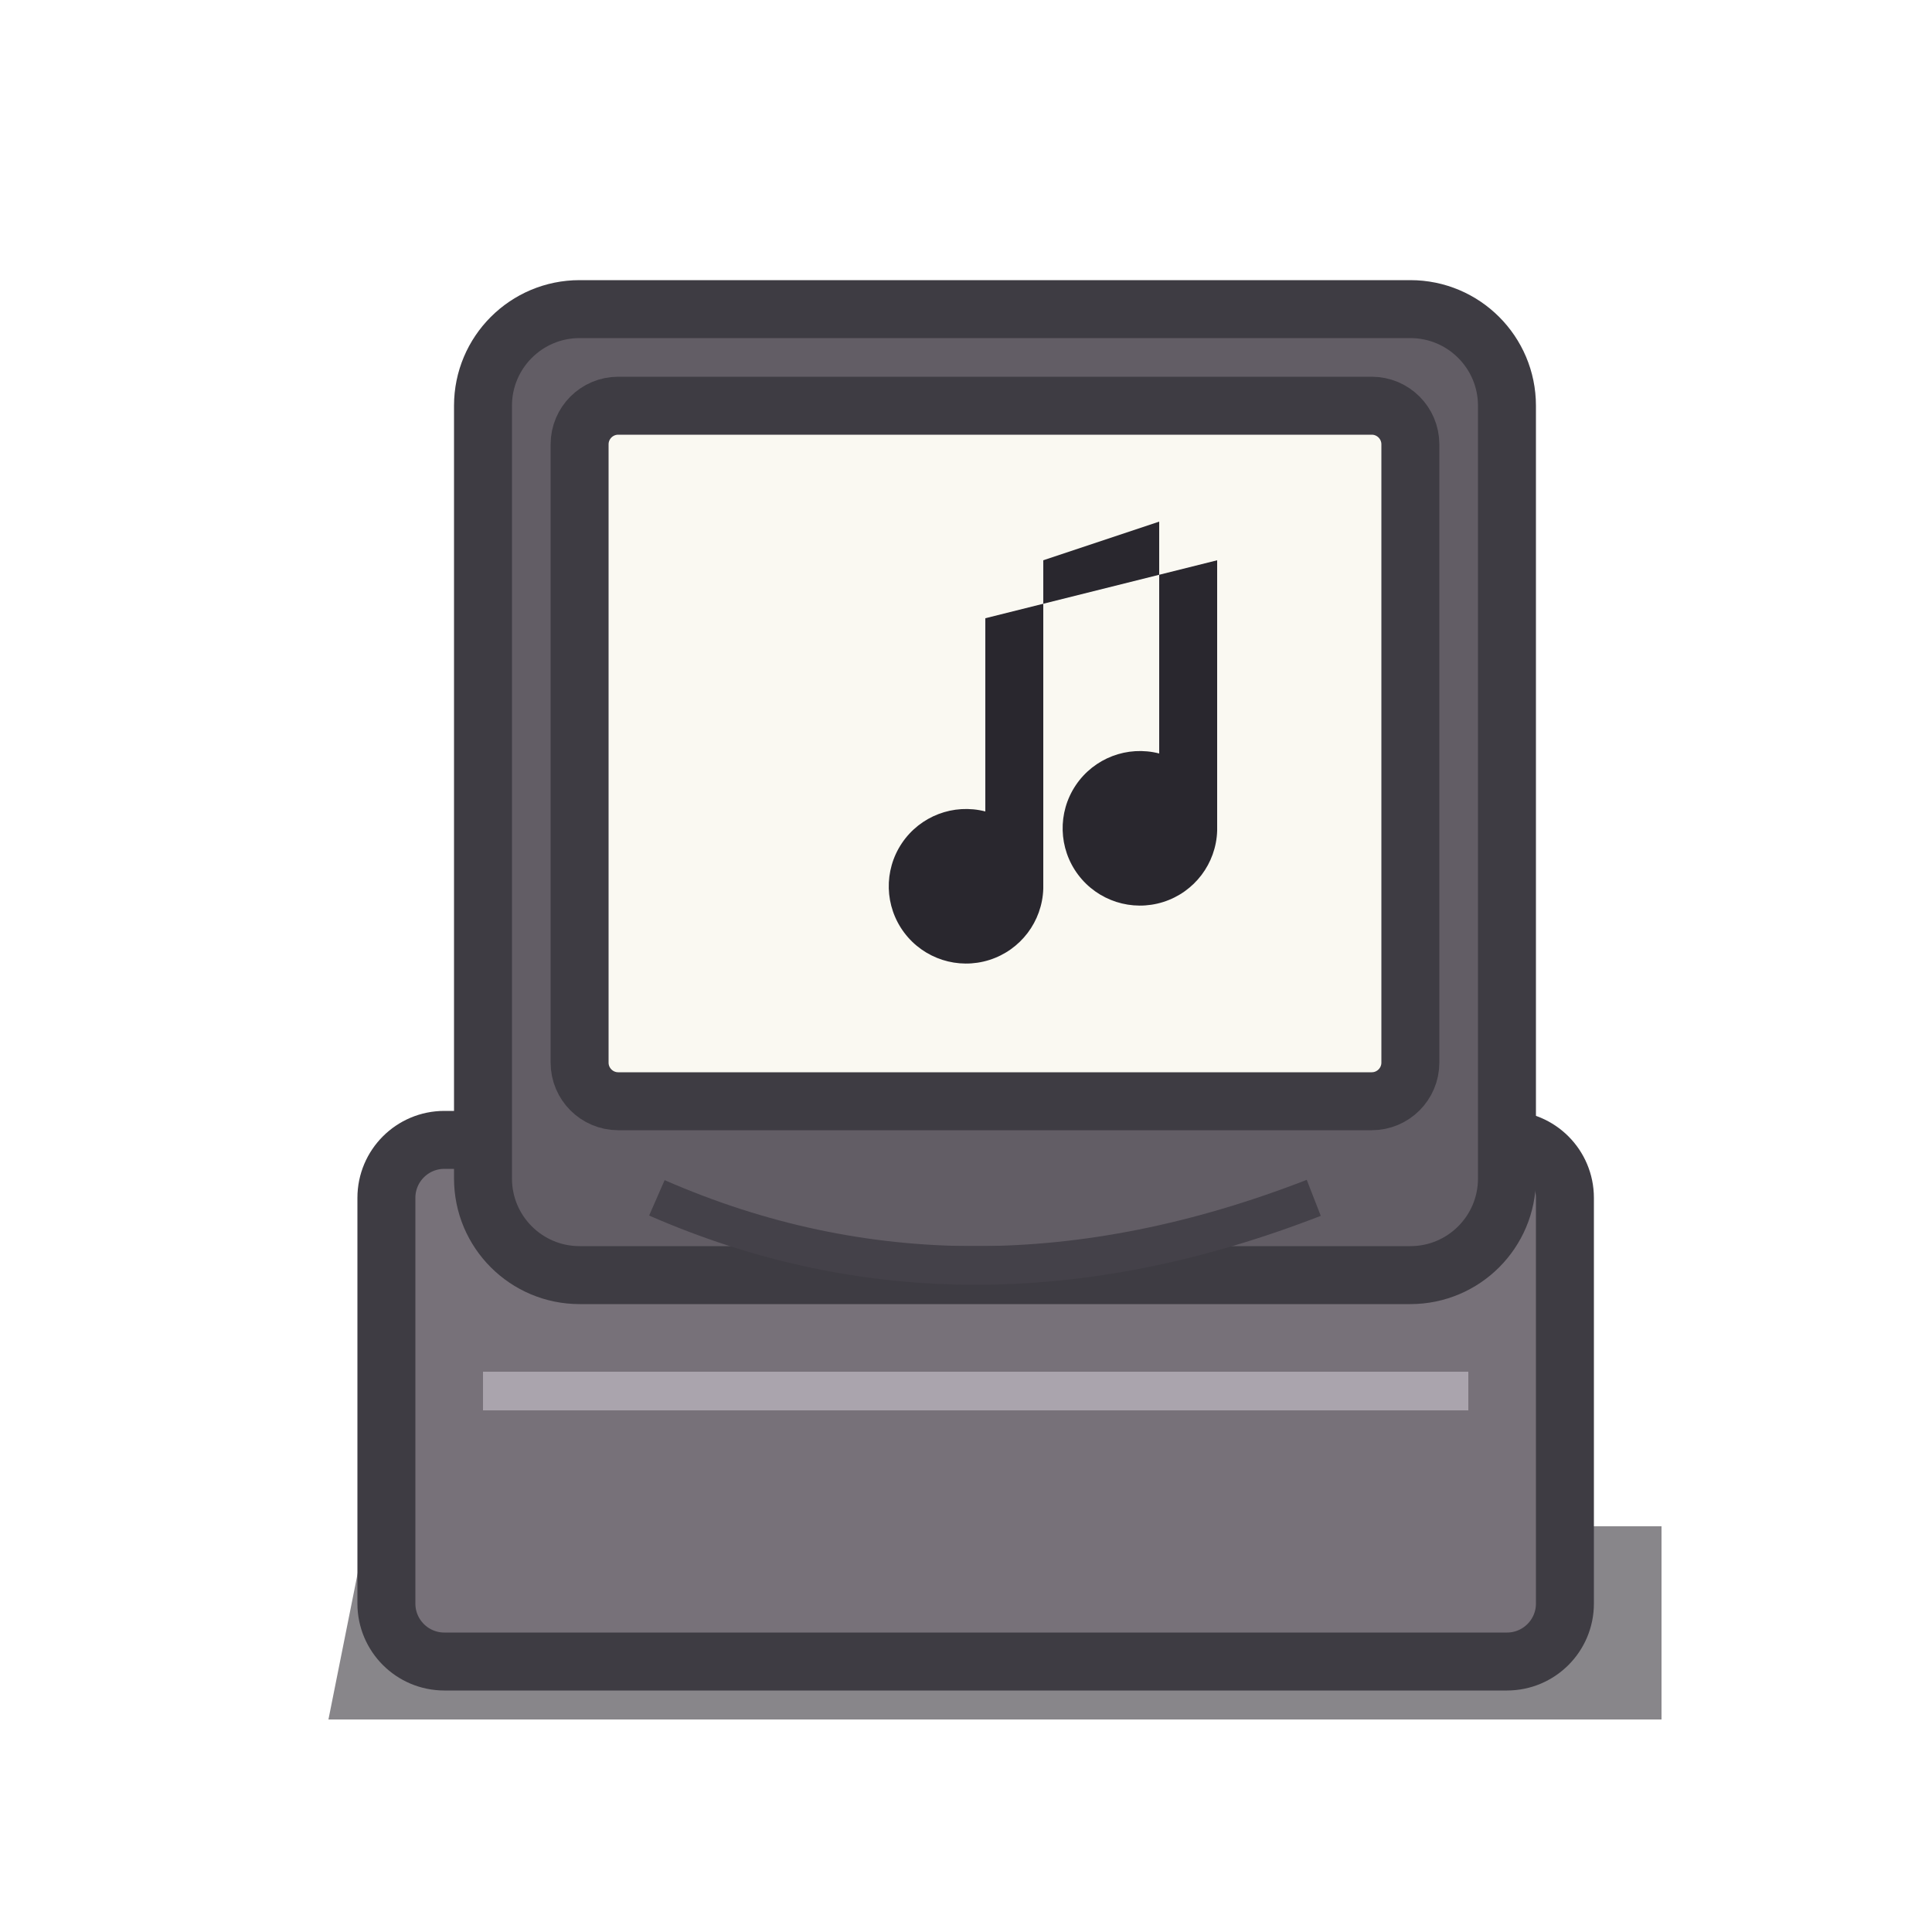
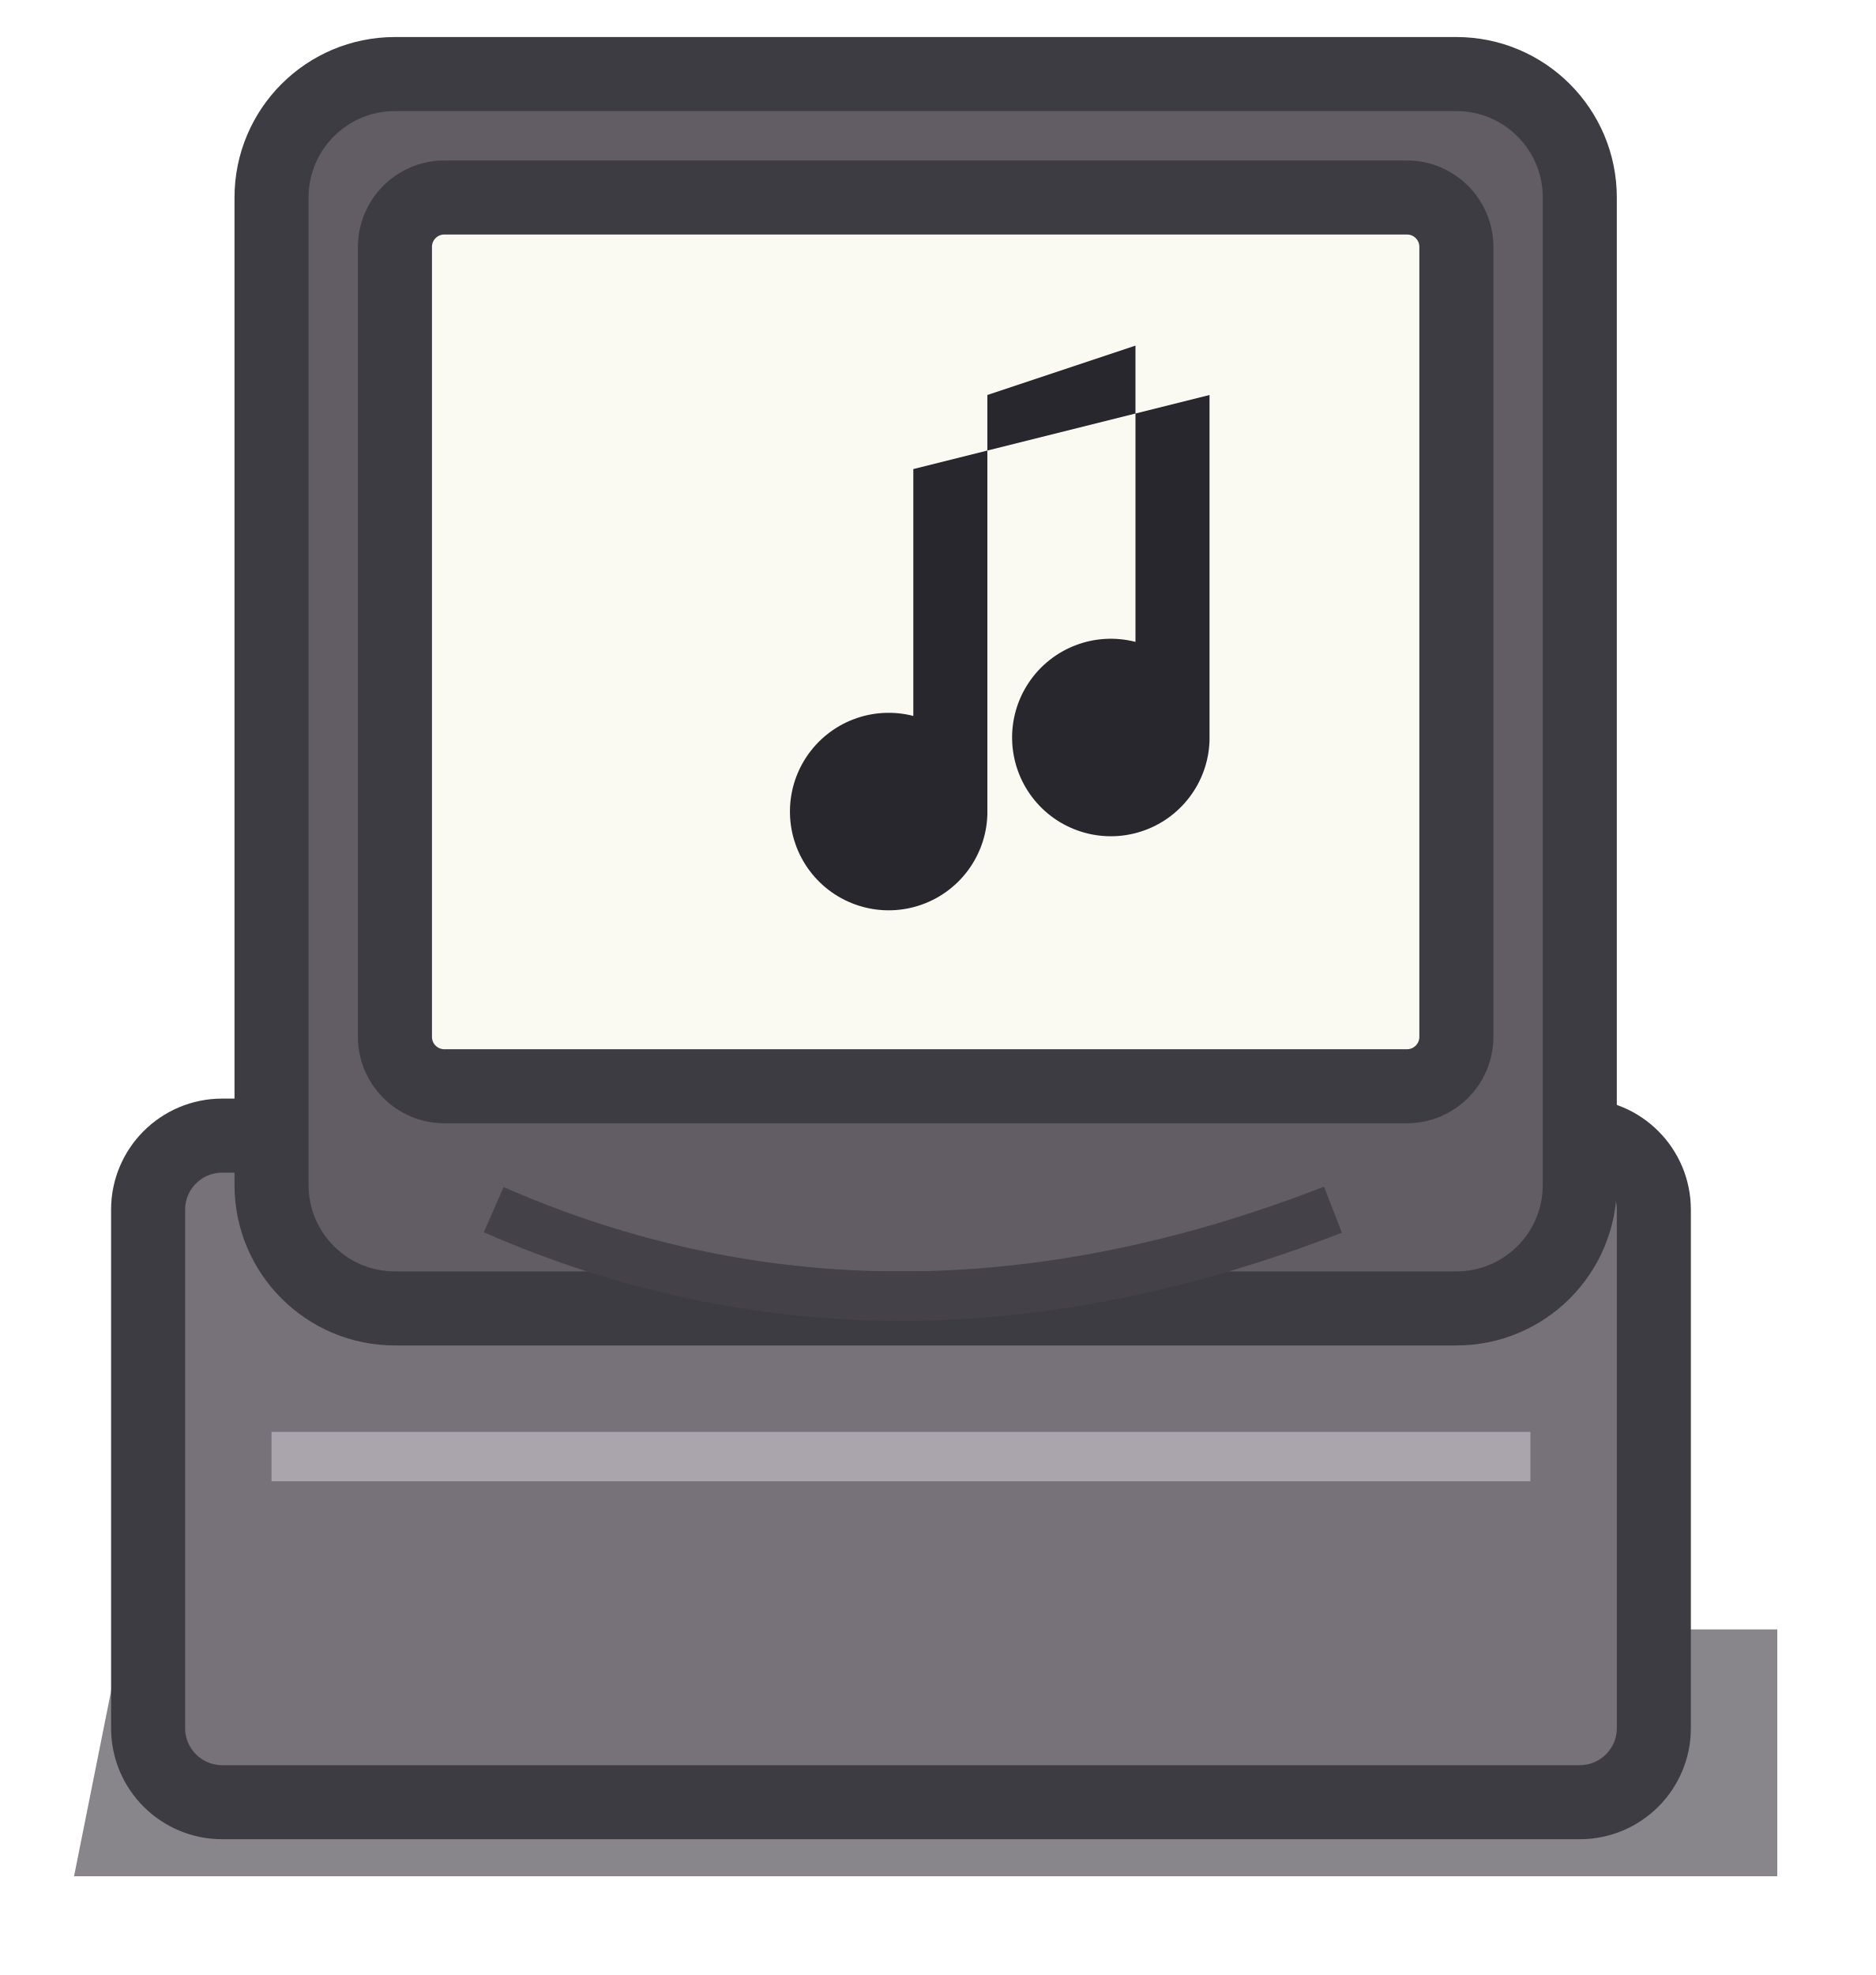
- <svg xmlns="http://www.w3.org/2000/svg" viewBox="0 0 100 100" aria-label="TV">
+ <svg xmlns="http://www.w3.org/2000/svg" viewBox="14 13 76 80" aria-label="TV">
  <path d="M19 79h67v10H17z" fill="#555259" opacity=".7" />
  <g stroke="#3e3c43" stroke-width="3" stroke-linejoin="round">
    <rect x="20" y="59" width="61" height="27" rx="3" fill="#777179" />
    <path d="M25 72h51" fill="none" stroke="#aaa4ad" stroke-width="2" />
    <rect x="25" y="16" width="53" height="50" rx="5" fill="#625d65" />
    <rect x="30" y="21" width="43" height="36" rx="2" fill="#faf9f2" />
    <path d="M34 62q16 7 34 0" fill="none" stroke="#444149" stroke-width="2" />
  </g>
  <path d="M54 29v17a4 4 0 1 1-3-4V32l12-3v14a4 4 0 1 1-3-4V27z" fill="#29272e" />
</svg>
